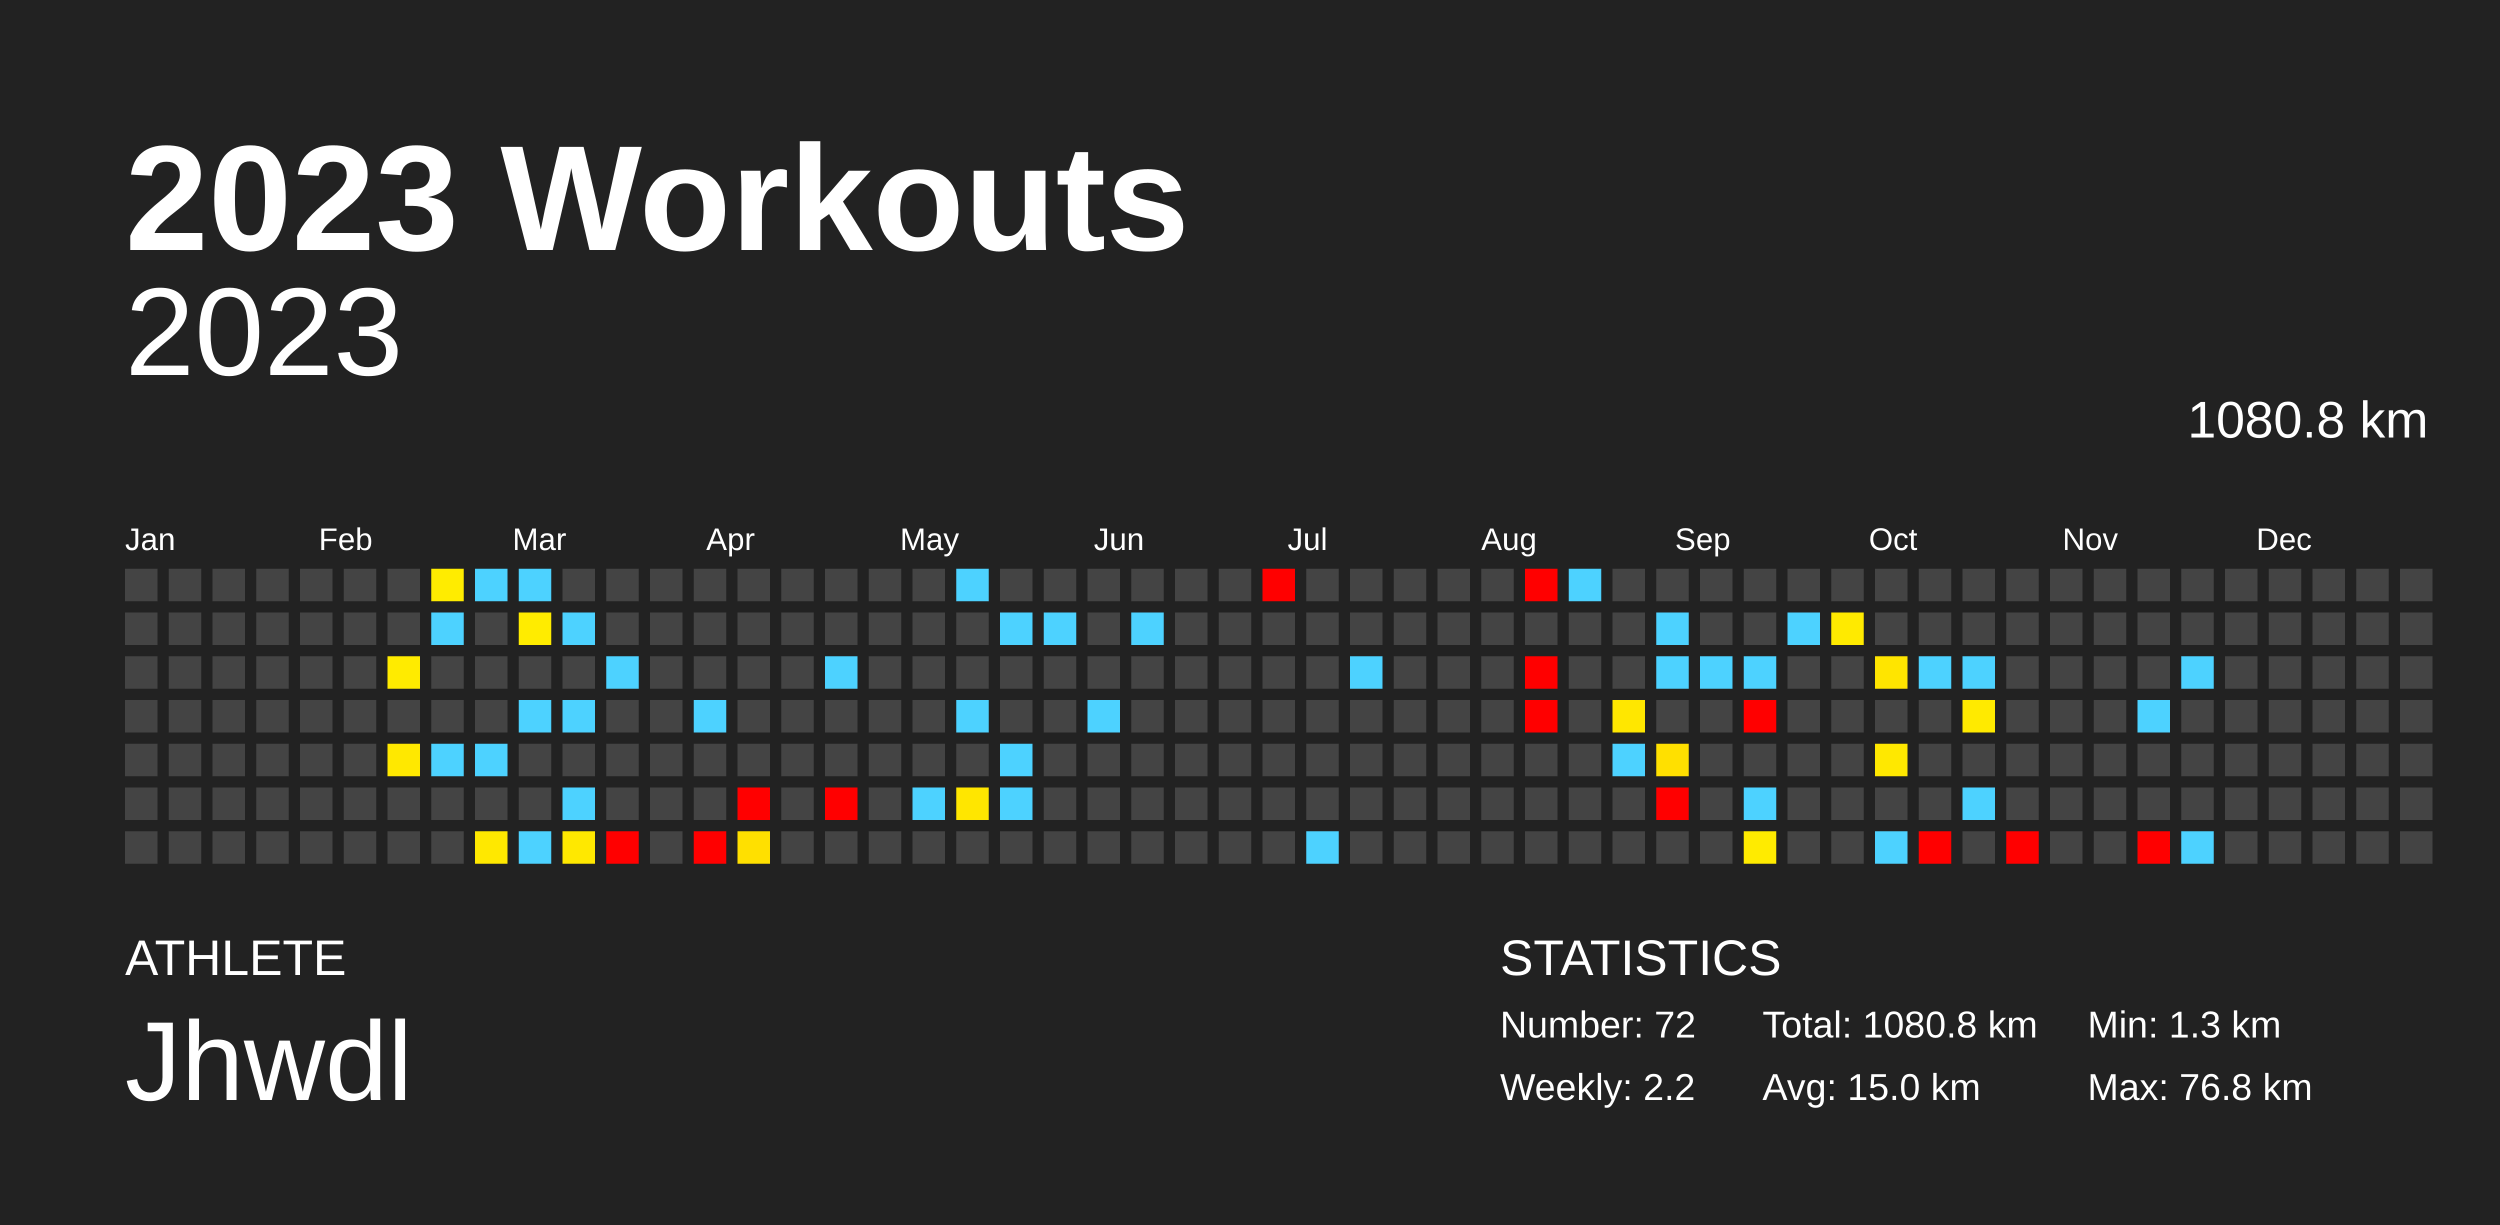
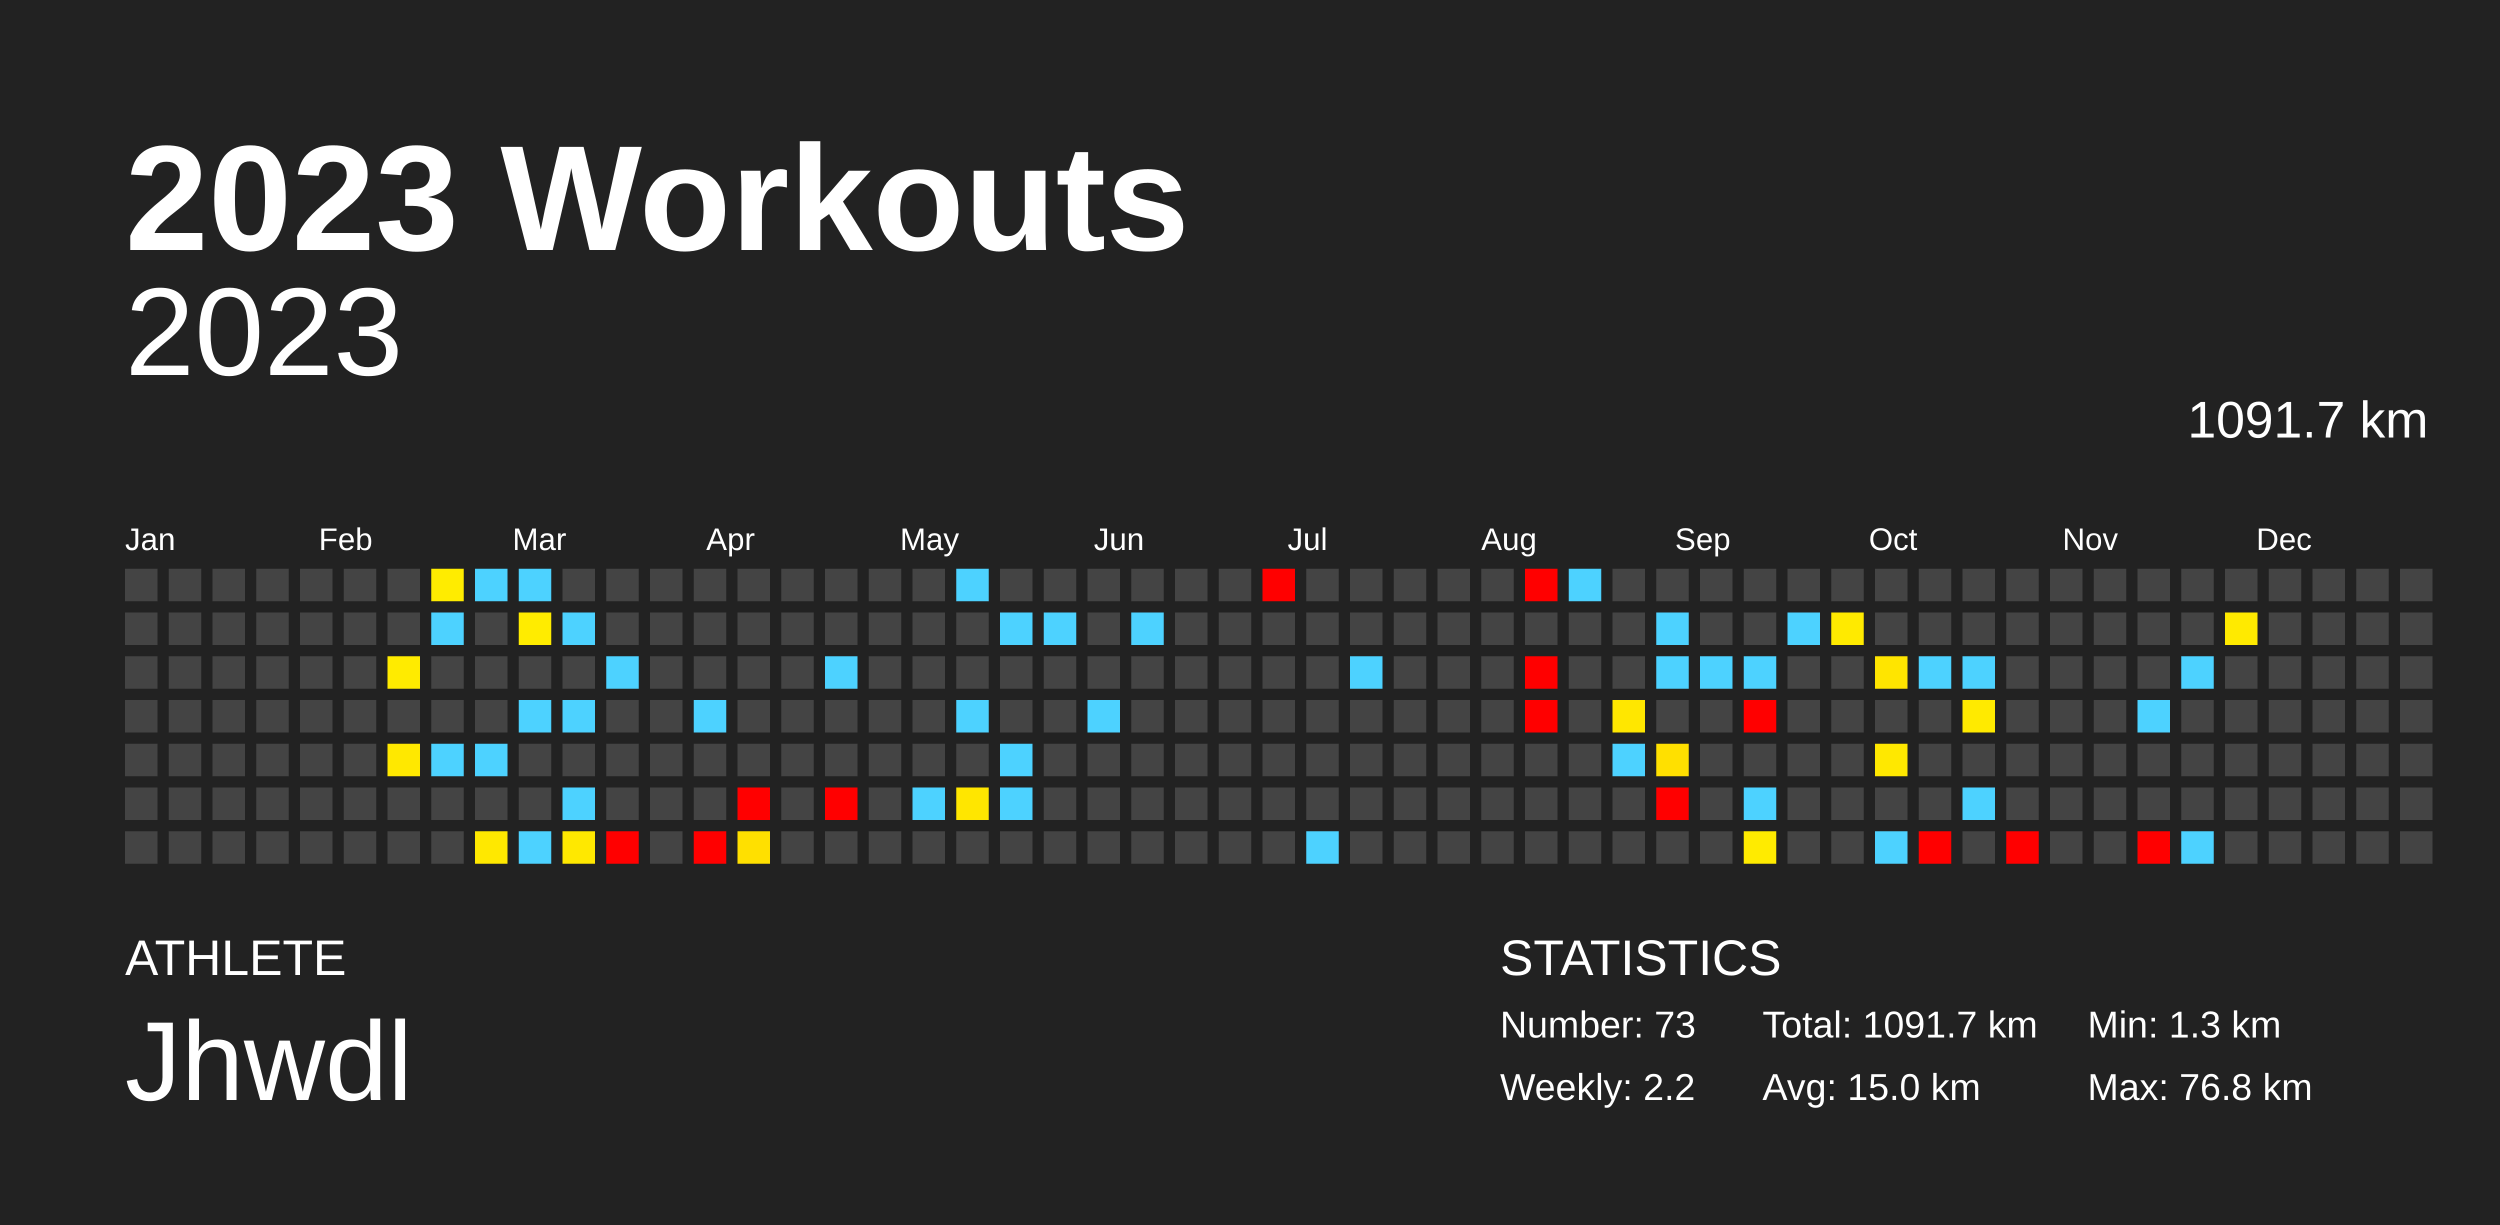
<svg xmlns="http://www.w3.org/2000/svg" baseProfile="full" height="98mm" version="1.1" viewBox="0,0,200,98" width="200mm">
  <defs />
  <rect fill="#222222" height="98" width="200" x="0" y="0" />
  <text fill="#FFFFFF" style="font-size:12px; font-family:Arial; font-weight:bold;" x="10" y="20">2023 Workouts</text>
  <text fill="#FFFFFF" style="font-size:4px; font-family:Arial" x="10" y="78">ATHLETE</text>
  <text fill="#FFFFFF" style="font-size:9px; font-family:Arial" x="10" y="88">Jhwdl</text>
  <text fill="#FFFFFF" style="font-size:4px; font-family:Arial" x="120" y="78">STATISTICS</text>
-   <text fill="#FFFFFF" style="font-size:3px; font-family:Arial" x="120" y="83">Number: 72</text>
+   <text fill="#FFFFFF" style="font-size:3px; font-family:Arial" x="120" y="83">Number: 73</text>
  <text fill="#FFFFFF" style="font-size:3px; font-family:Arial" x="120" y="88">Weekly: 2.2</text>
-   <text fill="#FFFFFF" style="font-size:3px; font-family:Arial" x="141" y="83">Total: 1080.8 km</text>
+   <text fill="#FFFFFF" style="font-size:3px; font-family:Arial" x="141" y="83">Total: 1091.7 km</text>
  <text fill="#FFFFFF" style="font-size:3px; font-family:Arial" x="141" y="88">Avg: 15.0 km</text>
  <text fill="#FFFFFF" style="font-size:3px; font-family:Arial" x="167" y="83">Min: 1.3 km</text>
  <text fill="#FFFFFF" style="font-size:3px; font-family:Arial" x="167" y="88">Max: 76.8 km</text>
  <text alignment-baseline="hanging" fill="#FFFFFF" style="font-size:10.0px; font-family:Arial;" x="10" y="30">2023</text>
-   <text alignment-baseline="hanging" fill="#FFFFFF" style="font-size:4.125px; font-family:Arial;" x="175" y="35">1080.8 km</text>
+   <text alignment-baseline="hanging" fill="#FFFFFF" style="font-size:4.125px; font-family:Arial;" x="175" y="35">1091.7 km</text>
  <text fill="#FFFFFF" style="font-size:2.5px; font-family:Arial" x="10.0" y="44">Jan</text>
  <text fill="#FFFFFF" style="font-size:2.5px; font-family:Arial" x="25.5" y="44">Feb</text>
  <text fill="#FFFFFF" style="font-size:2.5px; font-family:Arial" x="41.0" y="44">Mar</text>
  <text fill="#FFFFFF" style="font-size:2.5px; font-family:Arial" x="56.5" y="44">Apr</text>
  <text fill="#FFFFFF" style="font-size:2.5px; font-family:Arial" x="72.0" y="44">May</text>
  <text fill="#FFFFFF" style="font-size:2.5px; font-family:Arial" x="87.5" y="44">Jun</text>
  <text fill="#FFFFFF" style="font-size:2.5px; font-family:Arial" x="103.0" y="44">Jul</text>
  <text fill="#FFFFFF" style="font-size:2.5px; font-family:Arial" x="118.5" y="44">Aug</text>
  <text fill="#FFFFFF" style="font-size:2.5px; font-family:Arial" x="134.0" y="44">Sep</text>
  <text fill="#FFFFFF" style="font-size:2.5px; font-family:Arial" x="149.5" y="44">Oct</text>
  <text fill="#FFFFFF" style="font-size:2.5px; font-family:Arial" x="165.0" y="44">Nov</text>
  <text fill="#FFFFFF" style="font-size:2.5px; font-family:Arial" x="180.5" y="44">Dec</text>
  <rect fill="#444444" height="2.6" width="2.6" x="10.0" y="45.5" />
  <rect fill="#444444" height="2.6" width="2.6" x="10.0" y="49.0" />
  <rect fill="#444444" height="2.6" width="2.6" x="10.0" y="52.5" />
  <rect fill="#444444" height="2.6" width="2.6" x="10.0" y="56.0" />
  <rect fill="#444444" height="2.6" width="2.6" x="10.0" y="59.5" />
  <rect fill="#444444" height="2.6" width="2.6" x="10.0" y="63.0" />
  <rect fill="#444444" height="2.6" width="2.6" x="10.0" y="66.5" />
  <rect fill="#444444" height="2.6" width="2.6" x="13.5" y="45.5" />
  <rect fill="#444444" height="2.6" width="2.6" x="13.5" y="49.0" />
  <rect fill="#444444" height="2.6" width="2.6" x="13.5" y="52.5" />
  <rect fill="#444444" height="2.6" width="2.6" x="13.5" y="56.0" />
  <rect fill="#444444" height="2.6" width="2.6" x="13.5" y="59.5" />
  <rect fill="#444444" height="2.6" width="2.6" x="13.5" y="63.0" />
  <rect fill="#444444" height="2.6" width="2.6" x="13.5" y="66.5" />
  <rect fill="#444444" height="2.6" width="2.6" x="17.0" y="45.5" />
  <rect fill="#444444" height="2.6" width="2.6" x="17.0" y="49.0" />
  <rect fill="#444444" height="2.6" width="2.6" x="17.0" y="52.5" />
  <rect fill="#444444" height="2.6" width="2.6" x="17.0" y="56.0" />
  <rect fill="#444444" height="2.6" width="2.6" x="17.0" y="59.5" />
  <rect fill="#444444" height="2.6" width="2.6" x="17.0" y="63.0" />
  <rect fill="#444444" height="2.6" width="2.6" x="17.0" y="66.5" />
  <rect fill="#444444" height="2.6" width="2.6" x="20.5" y="45.5" />
  <rect fill="#444444" height="2.6" width="2.6" x="20.5" y="49.0" />
  <rect fill="#444444" height="2.6" width="2.6" x="20.5" y="52.5" />
  <rect fill="#444444" height="2.6" width="2.6" x="20.5" y="56.0" />
  <rect fill="#444444" height="2.6" width="2.6" x="20.5" y="59.5" />
  <rect fill="#444444" height="2.6" width="2.6" x="20.5" y="63.0" />
  <rect fill="#444444" height="2.6" width="2.6" x="20.5" y="66.5" />
  <rect fill="#444444" height="2.6" width="2.6" x="24.0" y="45.5" />
  <rect fill="#444444" height="2.6" width="2.6" x="24.0" y="49.0" />
  <rect fill="#444444" height="2.6" width="2.6" x="24.0" y="52.5" />
  <rect fill="#444444" height="2.6" width="2.6" x="24.0" y="56.0" />
  <rect fill="#444444" height="2.6" width="2.6" x="24.0" y="59.5" />
  <rect fill="#444444" height="2.6" width="2.6" x="24.0" y="63.0" />
  <rect fill="#444444" height="2.6" width="2.6" x="24.0" y="66.5" />
  <rect fill="#444444" height="2.6" width="2.6" x="27.5" y="45.5" />
  <rect fill="#444444" height="2.6" width="2.6" x="27.5" y="49.0" />
  <rect fill="#444444" height="2.6" width="2.6" x="27.5" y="52.5" />
  <rect fill="#444444" height="2.6" width="2.6" x="27.5" y="56.0" />
  <rect fill="#444444" height="2.6" width="2.6" x="27.5" y="59.5" />
  <rect fill="#444444" height="2.6" width="2.6" x="27.5" y="63.0" />
  <rect fill="#444444" height="2.6" width="2.6" x="27.5" y="66.5" />
  <rect fill="#444444" height="2.6" width="2.6" x="31.0" y="45.5" />
  <rect fill="#444444" height="2.6" width="2.6" x="31.0" y="49.0" />
  <rect fill="#ffeb00" height="2.6" width="2.6" x="31.0" y="52.5" />
  <rect fill="#444444" height="2.6" width="2.6" x="31.0" y="56.0" />
  <rect fill="#ffe800" height="2.6" width="2.6" x="31.0" y="59.5" />
  <rect fill="#444444" height="2.6" width="2.6" x="31.0" y="63.0" />
  <rect fill="#444444" height="2.6" width="2.6" x="31.0" y="66.5" />
  <rect fill="#ffec00" height="2.6" width="2.6" x="34.5" y="45.5" />
  <rect fill="#4dd2ff" height="2.6" width="2.6" x="34.5" y="49.0" />
  <rect fill="#444444" height="2.6" width="2.6" x="34.5" y="52.5" />
  <rect fill="#444444" height="2.6" width="2.6" x="34.5" y="56.0" />
  <rect fill="#4dd2ff" height="2.6" width="2.6" x="34.5" y="59.5" />
  <rect fill="#444444" height="2.6" width="2.6" x="34.5" y="63.0" />
  <rect fill="#444444" height="2.6" width="2.6" x="34.5" y="66.5" />
  <rect fill="#4dd2ff" height="2.6" width="2.6" x="38.0" y="45.5" />
  <rect fill="#444444" height="2.6" width="2.6" x="38.0" y="49.0" />
  <rect fill="#444444" height="2.6" width="2.6" x="38.0" y="52.5" />
  <rect fill="#444444" height="2.6" width="2.6" x="38.0" y="56.0" />
  <rect fill="#4dd2ff" height="2.6" width="2.6" x="38.0" y="59.5" />
  <rect fill="#444444" height="2.6" width="2.6" x="38.0" y="63.0" />
  <rect fill="#ffe800" height="2.6" width="2.6" x="38.0" y="66.5" />
  <rect fill="#4dd2ff" height="2.6" width="2.6" x="41.5" y="45.5" />
  <rect fill="#ffec00" height="2.6" width="2.6" x="41.5" y="49.0" />
  <rect fill="#444444" height="2.6" width="2.6" x="41.5" y="52.5" />
  <rect fill="#4dd2ff" height="2.6" width="2.6" x="41.5" y="56.0" />
  <rect fill="#444444" height="2.6" width="2.6" x="41.5" y="59.5" />
  <rect fill="#444444" height="2.6" width="2.6" x="41.5" y="63.0" />
  <rect fill="#4dd2ff" height="2.6" width="2.6" x="41.5" y="66.5" />
  <rect fill="#444444" height="2.6" width="2.6" x="45.0" y="45.5" />
  <rect fill="#4dd2ff" height="2.6" width="2.6" x="45.0" y="49.0" />
  <rect fill="#444444" height="2.6" width="2.6" x="45.0" y="52.5" />
  <rect fill="#4dd2ff" height="2.6" width="2.6" x="45.0" y="56.0" />
  <rect fill="#444444" height="2.6" width="2.6" x="45.0" y="59.5" />
  <rect fill="#4dd2ff" height="2.6" width="2.6" x="45.0" y="63.0" />
  <rect fill="#ffe800" height="2.6" width="2.6" x="45.0" y="66.5" />
  <rect fill="#444444" height="2.6" width="2.6" x="48.5" y="45.5" />
  <rect fill="#444444" height="2.6" width="2.6" x="48.5" y="49.0" />
  <rect fill="#4dd2ff" height="2.6" width="2.6" x="48.5" y="52.5" />
  <rect fill="#444444" height="2.6" width="2.6" x="48.5" y="56.0" />
  <rect fill="#444444" height="2.6" width="2.6" x="48.5" y="59.5" />
  <rect fill="#444444" height="2.6" width="2.6" x="48.5" y="63.0" />
  <rect fill="red" height="2.6" width="2.6" x="48.5" y="66.5" />
  <rect fill="#444444" height="2.6" width="2.6" x="52.0" y="45.5" />
  <rect fill="#444444" height="2.6" width="2.6" x="52.0" y="49.0" />
  <rect fill="#444444" height="2.6" width="2.6" x="52.0" y="52.5" />
  <rect fill="#444444" height="2.6" width="2.6" x="52.0" y="56.0" />
  <rect fill="#444444" height="2.6" width="2.6" x="52.0" y="59.5" />
  <rect fill="#444444" height="2.6" width="2.6" x="52.0" y="63.0" />
  <rect fill="#444444" height="2.6" width="2.6" x="52.0" y="66.5" />
  <rect fill="#444444" height="2.6" width="2.6" x="55.5" y="45.5" />
  <rect fill="#444444" height="2.6" width="2.6" x="55.5" y="49.0" />
  <rect fill="#444444" height="2.6" width="2.6" x="55.5" y="52.5" />
  <rect fill="#4dd2ff" height="2.6" width="2.6" x="55.5" y="56.0" />
  <rect fill="#444444" height="2.6" width="2.6" x="55.5" y="59.5" />
  <rect fill="#444444" height="2.6" width="2.6" x="55.5" y="63.0" />
  <rect fill="red" height="2.6" width="2.6" x="55.5" y="66.5" />
  <rect fill="#444444" height="2.6" width="2.6" x="59.0" y="45.5" />
  <rect fill="#444444" height="2.6" width="2.6" x="59.0" y="49.0" />
  <rect fill="#444444" height="2.6" width="2.6" x="59.0" y="52.5" />
  <rect fill="#444444" height="2.6" width="2.6" x="59.0" y="56.0" />
  <rect fill="#444444" height="2.6" width="2.6" x="59.0" y="59.5" />
  <rect fill="red" height="2.6" width="2.6" x="59.0" y="63.0" />
  <rect fill="#ffe000" height="2.6" width="2.6" x="59.0" y="66.5" />
  <rect fill="#444444" height="2.6" width="2.6" x="62.5" y="45.5" />
  <rect fill="#444444" height="2.6" width="2.6" x="62.5" y="49.0" />
  <rect fill="#444444" height="2.6" width="2.6" x="62.5" y="52.5" />
  <rect fill="#444444" height="2.6" width="2.6" x="62.5" y="56.0" />
  <rect fill="#444444" height="2.6" width="2.6" x="62.5" y="59.5" />
  <rect fill="#444444" height="2.6" width="2.6" x="62.5" y="63.0" />
  <rect fill="#444444" height="2.6" width="2.6" x="62.5" y="66.5" />
  <rect fill="#444444" height="2.6" width="2.6" x="66.0" y="45.5" />
  <rect fill="#444444" height="2.6" width="2.6" x="66.0" y="49.0" />
  <rect fill="#4dd2ff" height="2.6" width="2.6" x="66.0" y="52.5" />
  <rect fill="#444444" height="2.6" width="2.6" x="66.0" y="56.0" />
  <rect fill="#444444" height="2.6" width="2.6" x="66.0" y="59.5" />
  <rect fill="red" height="2.6" width="2.6" x="66.0" y="63.0" />
  <rect fill="#444444" height="2.6" width="2.6" x="66.0" y="66.5" />
  <rect fill="#444444" height="2.6" width="2.6" x="69.5" y="45.5" />
  <rect fill="#444444" height="2.6" width="2.6" x="69.5" y="49.0" />
  <rect fill="#444444" height="2.6" width="2.6" x="69.5" y="52.5" />
  <rect fill="#444444" height="2.6" width="2.6" x="69.5" y="56.0" />
  <rect fill="#444444" height="2.6" width="2.6" x="69.5" y="59.5" />
  <rect fill="#444444" height="2.6" width="2.6" x="69.5" y="63.0" />
  <rect fill="#444444" height="2.6" width="2.6" x="69.5" y="66.5" />
  <rect fill="#444444" height="2.6" width="2.6" x="73.0" y="45.5" />
  <rect fill="#444444" height="2.6" width="2.6" x="73.0" y="49.0" />
  <rect fill="#444444" height="2.6" width="2.6" x="73.0" y="52.5" />
  <rect fill="#444444" height="2.6" width="2.6" x="73.0" y="56.0" />
  <rect fill="#444444" height="2.6" width="2.6" x="73.0" y="59.5" />
  <rect fill="#4dd2ff" height="2.6" width="2.6" x="73.0" y="63.0" />
  <rect fill="#444444" height="2.6" width="2.6" x="73.0" y="66.5" />
  <rect fill="#4dd2ff" height="2.6" width="2.6" x="76.5" y="45.5" />
  <rect fill="#444444" height="2.6" width="2.6" x="76.5" y="49.0" />
  <rect fill="#444444" height="2.6" width="2.6" x="76.5" y="52.5" />
  <rect fill="#4dd2ff" height="2.6" width="2.6" x="76.5" y="56.0" />
  <rect fill="#444444" height="2.6" width="2.6" x="76.5" y="59.5" />
  <rect fill="#ffe600" height="2.6" width="2.6" x="76.5" y="63.0" />
  <rect fill="#444444" height="2.6" width="2.6" x="76.5" y="66.5" />
  <rect fill="#444444" height="2.6" width="2.6" x="80.0" y="45.5" />
  <rect fill="#4dd2ff" height="2.6" width="2.6" x="80.0" y="49.0" />
  <rect fill="#444444" height="2.6" width="2.6" x="80.0" y="52.5" />
  <rect fill="#444444" height="2.6" width="2.6" x="80.0" y="56.0" />
  <rect fill="#4dd2ff" height="2.6" width="2.6" x="80.0" y="59.5" />
  <rect fill="#4dd2ff" height="2.6" width="2.6" x="80.0" y="63.0" />
  <rect fill="#444444" height="2.6" width="2.6" x="80.0" y="66.5" />
  <rect fill="#444444" height="2.6" width="2.6" x="83.5" y="45.5" />
  <rect fill="#4dd2ff" height="2.6" width="2.6" x="83.5" y="49.0" />
  <rect fill="#444444" height="2.6" width="2.6" x="83.5" y="52.5" />
  <rect fill="#444444" height="2.6" width="2.6" x="83.5" y="56.0" />
  <rect fill="#444444" height="2.6" width="2.6" x="83.5" y="59.5" />
  <rect fill="#444444" height="2.6" width="2.6" x="83.5" y="63.0" />
  <rect fill="#444444" height="2.6" width="2.6" x="83.5" y="66.5" />
  <rect fill="#444444" height="2.6" width="2.6" x="87.0" y="45.5" />
  <rect fill="#444444" height="2.6" width="2.6" x="87.0" y="49.0" />
  <rect fill="#444444" height="2.6" width="2.6" x="87.0" y="52.5" />
  <rect fill="#4dd2ff" height="2.6" width="2.6" x="87.0" y="56.0" />
  <rect fill="#444444" height="2.6" width="2.6" x="87.0" y="59.5" />
  <rect fill="#444444" height="2.6" width="2.6" x="87.0" y="63.0" />
  <rect fill="#444444" height="2.6" width="2.6" x="87.0" y="66.5" />
  <rect fill="#444444" height="2.6" width="2.6" x="90.5" y="45.5" />
  <rect fill="#4dd2ff" height="2.6" width="2.6" x="90.5" y="49.0" />
  <rect fill="#444444" height="2.6" width="2.6" x="90.5" y="52.5" />
  <rect fill="#444444" height="2.6" width="2.6" x="90.5" y="56.0" />
  <rect fill="#444444" height="2.6" width="2.6" x="90.5" y="59.5" />
  <rect fill="#444444" height="2.6" width="2.6" x="90.5" y="63.0" />
  <rect fill="#444444" height="2.6" width="2.6" x="90.5" y="66.5" />
  <rect fill="#444444" height="2.6" width="2.6" x="94.0" y="45.5" />
  <rect fill="#444444" height="2.6" width="2.6" x="94.0" y="49.0" />
  <rect fill="#444444" height="2.6" width="2.6" x="94.0" y="52.5" />
  <rect fill="#444444" height="2.6" width="2.6" x="94.0" y="56.0" />
  <rect fill="#444444" height="2.6" width="2.6" x="94.0" y="59.5" />
  <rect fill="#444444" height="2.6" width="2.6" x="94.0" y="63.0" />
  <rect fill="#444444" height="2.6" width="2.6" x="94.0" y="66.5" />
  <rect fill="#444444" height="2.6" width="2.6" x="97.5" y="45.5" />
  <rect fill="#444444" height="2.6" width="2.6" x="97.5" y="49.0" />
  <rect fill="#444444" height="2.6" width="2.6" x="97.5" y="52.5" />
  <rect fill="#444444" height="2.6" width="2.6" x="97.5" y="56.0" />
  <rect fill="#444444" height="2.6" width="2.6" x="97.5" y="59.5" />
  <rect fill="#444444" height="2.6" width="2.6" x="97.5" y="63.0" />
  <rect fill="#444444" height="2.6" width="2.6" x="97.5" y="66.5" />
  <rect fill="red" height="2.6" width="2.6" x="101.0" y="45.5" />
  <rect fill="#444444" height="2.6" width="2.6" x="101.0" y="49.0" />
  <rect fill="#444444" height="2.6" width="2.6" x="101.0" y="52.5" />
  <rect fill="#444444" height="2.6" width="2.6" x="101.0" y="56.0" />
  <rect fill="#444444" height="2.6" width="2.6" x="101.0" y="59.5" />
  <rect fill="#444444" height="2.6" width="2.6" x="101.0" y="63.0" />
  <rect fill="#444444" height="2.6" width="2.6" x="101.0" y="66.5" />
  <rect fill="#444444" height="2.6" width="2.6" x="104.5" y="45.5" />
  <rect fill="#444444" height="2.6" width="2.6" x="104.5" y="49.0" />
  <rect fill="#444444" height="2.6" width="2.6" x="104.5" y="52.5" />
  <rect fill="#444444" height="2.6" width="2.6" x="104.5" y="56.0" />
  <rect fill="#444444" height="2.6" width="2.6" x="104.5" y="59.5" />
  <rect fill="#444444" height="2.6" width="2.6" x="104.5" y="63.0" />
  <rect fill="#4dd2ff" height="2.6" width="2.6" x="104.5" y="66.5" />
  <rect fill="#444444" height="2.6" width="2.6" x="108.0" y="45.5" />
  <rect fill="#444444" height="2.6" width="2.6" x="108.0" y="49.0" />
  <rect fill="#4dd2ff" height="2.6" width="2.6" x="108.0" y="52.5" />
  <rect fill="#444444" height="2.6" width="2.6" x="108.0" y="56.0" />
  <rect fill="#444444" height="2.6" width="2.6" x="108.0" y="59.5" />
  <rect fill="#444444" height="2.6" width="2.6" x="108.0" y="63.0" />
  <rect fill="#444444" height="2.6" width="2.6" x="108.0" y="66.5" />
  <rect fill="#444444" height="2.6" width="2.6" x="111.5" y="45.5" />
  <rect fill="#444444" height="2.6" width="2.6" x="111.5" y="49.0" />
  <rect fill="#444444" height="2.6" width="2.6" x="111.5" y="52.5" />
  <rect fill="#444444" height="2.6" width="2.6" x="111.5" y="56.0" />
  <rect fill="#444444" height="2.6" width="2.6" x="111.5" y="59.5" />
  <rect fill="#444444" height="2.6" width="2.6" x="111.5" y="63.0" />
  <rect fill="#444444" height="2.6" width="2.6" x="111.5" y="66.5" />
  <rect fill="#444444" height="2.6" width="2.6" x="115.0" y="45.5" />
  <rect fill="#444444" height="2.6" width="2.6" x="115.0" y="49.0" />
  <rect fill="#444444" height="2.6" width="2.6" x="115.0" y="52.5" />
  <rect fill="#444444" height="2.6" width="2.6" x="115.0" y="56.0" />
  <rect fill="#444444" height="2.6" width="2.6" x="115.0" y="59.5" />
  <rect fill="#444444" height="2.6" width="2.6" x="115.0" y="63.0" />
  <rect fill="#444444" height="2.6" width="2.6" x="115.0" y="66.5" />
  <rect fill="#444444" height="2.6" width="2.6" x="118.5" y="45.5" />
  <rect fill="#444444" height="2.6" width="2.6" x="118.5" y="49.0" />
  <rect fill="#444444" height="2.6" width="2.6" x="118.5" y="52.5" />
  <rect fill="#444444" height="2.6" width="2.6" x="118.5" y="56.0" />
  <rect fill="#444444" height="2.6" width="2.6" x="118.5" y="59.5" />
  <rect fill="#444444" height="2.6" width="2.6" x="118.5" y="63.0" />
  <rect fill="#444444" height="2.6" width="2.6" x="118.5" y="66.5" />
  <rect fill="red" height="2.6" width="2.6" x="122.0" y="45.5" />
  <rect fill="#444444" height="2.6" width="2.6" x="122.0" y="49.0" />
  <rect fill="red" height="2.6" width="2.6" x="122.0" y="52.5" />
  <rect fill="red" height="2.6" width="2.6" x="122.0" y="56.0" />
  <rect fill="#444444" height="2.6" width="2.6" x="122.0" y="59.5" />
  <rect fill="#444444" height="2.6" width="2.6" x="122.0" y="63.0" />
  <rect fill="#444444" height="2.6" width="2.6" x="122.0" y="66.5" />
  <rect fill="#4dd2ff" height="2.6" width="2.6" x="125.5" y="45.5" />
  <rect fill="#444444" height="2.6" width="2.6" x="125.5" y="49.0" />
  <rect fill="#444444" height="2.6" width="2.6" x="125.5" y="52.5" />
  <rect fill="#444444" height="2.6" width="2.6" x="125.5" y="56.0" />
  <rect fill="#444444" height="2.6" width="2.6" x="125.5" y="59.5" />
  <rect fill="#444444" height="2.6" width="2.6" x="125.5" y="63.0" />
  <rect fill="#444444" height="2.6" width="2.6" x="125.5" y="66.5" />
  <rect fill="#444444" height="2.6" width="2.6" x="129.0" y="45.5" />
  <rect fill="#444444" height="2.6" width="2.6" x="129.0" y="49.0" />
  <rect fill="#444444" height="2.6" width="2.6" x="129.0" y="52.5" />
  <rect fill="#ffe700" height="2.6" width="2.6" x="129.0" y="56.0" />
  <rect fill="#4dd2ff" height="2.6" width="2.6" x="129.0" y="59.5" />
  <rect fill="#444444" height="2.6" width="2.6" x="129.0" y="63.0" />
  <rect fill="#444444" height="2.6" width="2.6" x="129.0" y="66.5" />
  <rect fill="#444444" height="2.6" width="2.6" x="132.5" y="45.5" />
  <rect fill="#4dd2ff" height="2.6" width="2.6" x="132.5" y="49.0" />
  <rect fill="#4dd2ff" height="2.6" width="2.6" x="132.5" y="52.5" />
  <rect fill="#444444" height="2.6" width="2.6" x="132.5" y="56.0" />
  <rect fill="#ffe000" height="2.6" width="2.6" x="132.5" y="59.5" />
  <rect fill="red" height="2.6" width="2.6" x="132.5" y="63.0" />
  <rect fill="#444444" height="2.6" width="2.6" x="132.5" y="66.5" />
  <rect fill="#444444" height="2.6" width="2.6" x="136.0" y="45.5" />
  <rect fill="#444444" height="2.6" width="2.6" x="136.0" y="49.0" />
  <rect fill="#4dd2ff" height="2.6" width="2.6" x="136.0" y="52.5" />
  <rect fill="#444444" height="2.6" width="2.6" x="136.0" y="56.0" />
  <rect fill="#444444" height="2.6" width="2.6" x="136.0" y="59.5" />
  <rect fill="#444444" height="2.6" width="2.6" x="136.0" y="63.0" />
  <rect fill="#444444" height="2.6" width="2.6" x="136.0" y="66.5" />
  <rect fill="#444444" height="2.6" width="2.6" x="139.5" y="45.5" />
  <rect fill="#444444" height="2.6" width="2.6" x="139.5" y="49.0" />
  <rect fill="#4dd2ff" height="2.6" width="2.6" x="139.5" y="52.5" />
  <rect fill="red" height="2.6" width="2.6" x="139.5" y="56.0" />
  <rect fill="#444444" height="2.6" width="2.6" x="139.5" y="59.5" />
  <rect fill="#4dd2ff" height="2.6" width="2.6" x="139.5" y="63.0" />
  <rect fill="#ffeb00" height="2.6" width="2.6" x="139.5" y="66.5" />
  <rect fill="#444444" height="2.6" width="2.6" x="143.0" y="45.5" />
  <rect fill="#4dd2ff" height="2.6" width="2.6" x="143.0" y="49.0" />
  <rect fill="#444444" height="2.6" width="2.6" x="143.0" y="52.5" />
  <rect fill="#444444" height="2.6" width="2.6" x="143.0" y="56.0" />
  <rect fill="#444444" height="2.6" width="2.6" x="143.0" y="59.5" />
  <rect fill="#444444" height="2.6" width="2.6" x="143.0" y="63.0" />
  <rect fill="#444444" height="2.6" width="2.6" x="143.0" y="66.5" />
  <rect fill="#444444" height="2.6" width="2.6" x="146.5" y="45.5" />
  <rect fill="#ffea00" height="2.6" width="2.6" x="146.5" y="49.0" />
  <rect fill="#444444" height="2.6" width="2.6" x="146.5" y="52.5" />
  <rect fill="#444444" height="2.6" width="2.6" x="146.5" y="56.0" />
  <rect fill="#444444" height="2.6" width="2.6" x="146.5" y="59.5" />
  <rect fill="#444444" height="2.6" width="2.6" x="146.5" y="63.0" />
  <rect fill="#444444" height="2.6" width="2.6" x="146.5" y="66.5" />
  <rect fill="#444444" height="2.6" width="2.6" x="150.0" y="45.5" />
  <rect fill="#444444" height="2.6" width="2.6" x="150.0" y="49.0" />
  <rect fill="#ffe500" height="2.6" width="2.6" x="150.0" y="52.5" />
  <rect fill="#444444" height="2.6" width="2.6" x="150.0" y="56.0" />
  <rect fill="#ffe800" height="2.6" width="2.6" x="150.0" y="59.5" />
  <rect fill="#444444" height="2.6" width="2.6" x="150.0" y="63.0" />
  <rect fill="#4dd2ff" height="2.6" width="2.6" x="150.0" y="66.5" />
  <rect fill="#444444" height="2.6" width="2.6" x="153.5" y="45.5" />
  <rect fill="#444444" height="2.6" width="2.6" x="153.5" y="49.0" />
  <rect fill="#4dd2ff" height="2.6" width="2.6" x="153.5" y="52.5" />
  <rect fill="#444444" height="2.6" width="2.6" x="153.5" y="56.0" />
  <rect fill="#444444" height="2.6" width="2.6" x="153.5" y="59.5" />
  <rect fill="#444444" height="2.6" width="2.6" x="153.5" y="63.0" />
  <rect fill="red" height="2.6" width="2.6" x="153.5" y="66.5" />
  <rect fill="#444444" height="2.6" width="2.6" x="157.0" y="45.5" />
  <rect fill="#444444" height="2.6" width="2.6" x="157.0" y="49.0" />
  <rect fill="#4dd2ff" height="2.6" width="2.6" x="157.0" y="52.5" />
  <rect fill="#ffea00" height="2.6" width="2.6" x="157.0" y="56.0" />
  <rect fill="#444444" height="2.6" width="2.6" x="157.0" y="59.5" />
  <rect fill="#4dd2ff" height="2.6" width="2.6" x="157.0" y="63.0" />
  <rect fill="#444444" height="2.6" width="2.6" x="157.0" y="66.5" />
  <rect fill="#444444" height="2.6" width="2.6" x="160.5" y="45.5" />
  <rect fill="#444444" height="2.6" width="2.6" x="160.5" y="49.0" />
  <rect fill="#444444" height="2.6" width="2.6" x="160.5" y="52.5" />
  <rect fill="#444444" height="2.6" width="2.6" x="160.5" y="56.0" />
  <rect fill="#444444" height="2.6" width="2.6" x="160.5" y="59.5" />
  <rect fill="#444444" height="2.6" width="2.6" x="160.5" y="63.0" />
  <rect fill="red" height="2.6" width="2.6" x="160.5" y="66.5" />
  <rect fill="#444444" height="2.6" width="2.6" x="164.0" y="45.5" />
  <rect fill="#444444" height="2.6" width="2.6" x="164.0" y="49.0" />
  <rect fill="#444444" height="2.6" width="2.6" x="164.0" y="52.5" />
  <rect fill="#444444" height="2.6" width="2.6" x="164.0" y="56.0" />
  <rect fill="#444444" height="2.6" width="2.6" x="164.0" y="59.5" />
  <rect fill="#444444" height="2.6" width="2.6" x="164.0" y="63.0" />
  <rect fill="#444444" height="2.6" width="2.6" x="164.0" y="66.5" />
  <rect fill="#444444" height="2.6" width="2.6" x="167.5" y="45.5" />
  <rect fill="#444444" height="2.6" width="2.6" x="167.5" y="49.0" />
  <rect fill="#444444" height="2.6" width="2.6" x="167.5" y="52.5" />
  <rect fill="#444444" height="2.6" width="2.6" x="167.5" y="56.0" />
  <rect fill="#444444" height="2.6" width="2.6" x="167.5" y="59.5" />
  <rect fill="#444444" height="2.6" width="2.6" x="167.5" y="63.0" />
  <rect fill="#444444" height="2.6" width="2.6" x="167.5" y="66.5" />
  <rect fill="#444444" height="2.6" width="2.6" x="171.0" y="45.5" />
  <rect fill="#444444" height="2.6" width="2.6" x="171.0" y="49.0" />
  <rect fill="#444444" height="2.6" width="2.6" x="171.0" y="52.5" />
  <rect fill="#4dd2ff" height="2.6" width="2.6" x="171.0" y="56.0" />
  <rect fill="#444444" height="2.6" width="2.6" x="171.0" y="59.5" />
  <rect fill="#444444" height="2.6" width="2.6" x="171.0" y="63.0" />
  <rect fill="red" height="2.6" width="2.6" x="171.0" y="66.5" />
  <rect fill="#444444" height="2.6" width="2.6" x="174.5" y="45.5" />
  <rect fill="#444444" height="2.6" width="2.6" x="174.5" y="49.0" />
  <rect fill="#4dd2ff" height="2.6" width="2.6" x="174.5" y="52.5" />
  <rect fill="#444444" height="2.6" width="2.6" x="174.5" y="56.0" />
  <rect fill="#444444" height="2.6" width="2.6" x="174.5" y="59.5" />
  <rect fill="#444444" height="2.6" width="2.6" x="174.5" y="63.0" />
  <rect fill="#4dd2ff" height="2.6" width="2.6" x="174.5" y="66.5" />
  <rect fill="#444444" height="2.6" width="2.6" x="178.0" y="45.5" />
-   <rect fill="#444444" height="2.6" width="2.6" x="178.0" y="49.0" />
+   <rect fill="#ffea00" height="2.6" width="2.6" x="178.0" y="49.0" />
  <rect fill="#444444" height="2.6" width="2.6" x="178.0" y="52.5" />
  <rect fill="#444444" height="2.6" width="2.6" x="178.0" y="56.0" />
  <rect fill="#444444" height="2.6" width="2.6" x="178.0" y="59.5" />
  <rect fill="#444444" height="2.6" width="2.6" x="178.0" y="63.0" />
  <rect fill="#444444" height="2.6" width="2.6" x="178.0" y="66.5" />
  <rect fill="#444444" height="2.6" width="2.6" x="181.5" y="45.5" />
  <rect fill="#444444" height="2.6" width="2.6" x="181.5" y="49.0" />
  <rect fill="#444444" height="2.6" width="2.6" x="181.5" y="52.5" />
  <rect fill="#444444" height="2.6" width="2.6" x="181.5" y="56.0" />
  <rect fill="#444444" height="2.6" width="2.6" x="181.5" y="59.5" />
  <rect fill="#444444" height="2.6" width="2.6" x="181.5" y="63.0" />
  <rect fill="#444444" height="2.6" width="2.6" x="181.5" y="66.5" />
  <rect fill="#444444" height="2.6" width="2.6" x="185.0" y="45.5" />
  <rect fill="#444444" height="2.6" width="2.6" x="185.0" y="49.0" />
  <rect fill="#444444" height="2.6" width="2.6" x="185.0" y="52.5" />
  <rect fill="#444444" height="2.6" width="2.6" x="185.0" y="56.0" />
  <rect fill="#444444" height="2.6" width="2.6" x="185.0" y="59.5" />
  <rect fill="#444444" height="2.6" width="2.6" x="185.0" y="63.0" />
  <rect fill="#444444" height="2.6" width="2.6" x="185.0" y="66.5" />
  <rect fill="#444444" height="2.6" width="2.6" x="188.5" y="45.5" />
  <rect fill="#444444" height="2.6" width="2.6" x="188.5" y="49.0" />
  <rect fill="#444444" height="2.6" width="2.6" x="188.5" y="52.5" />
  <rect fill="#444444" height="2.6" width="2.6" x="188.5" y="56.0" />
  <rect fill="#444444" height="2.6" width="2.6" x="188.5" y="59.5" />
  <rect fill="#444444" height="2.6" width="2.6" x="188.5" y="63.0" />
  <rect fill="#444444" height="2.6" width="2.6" x="188.5" y="66.5" />
  <rect fill="#444444" height="2.6" width="2.6" x="192.0" y="45.5" />
  <rect fill="#444444" height="2.6" width="2.6" x="192.0" y="49.0" />
  <rect fill="#444444" height="2.6" width="2.6" x="192.0" y="52.5" />
  <rect fill="#444444" height="2.6" width="2.6" x="192.0" y="56.0" />
  <rect fill="#444444" height="2.6" width="2.6" x="192.0" y="59.5" />
  <rect fill="#444444" height="2.6" width="2.6" x="192.0" y="63.0" />
  <rect fill="#444444" height="2.6" width="2.6" x="192.0" y="66.5" />
</svg>
